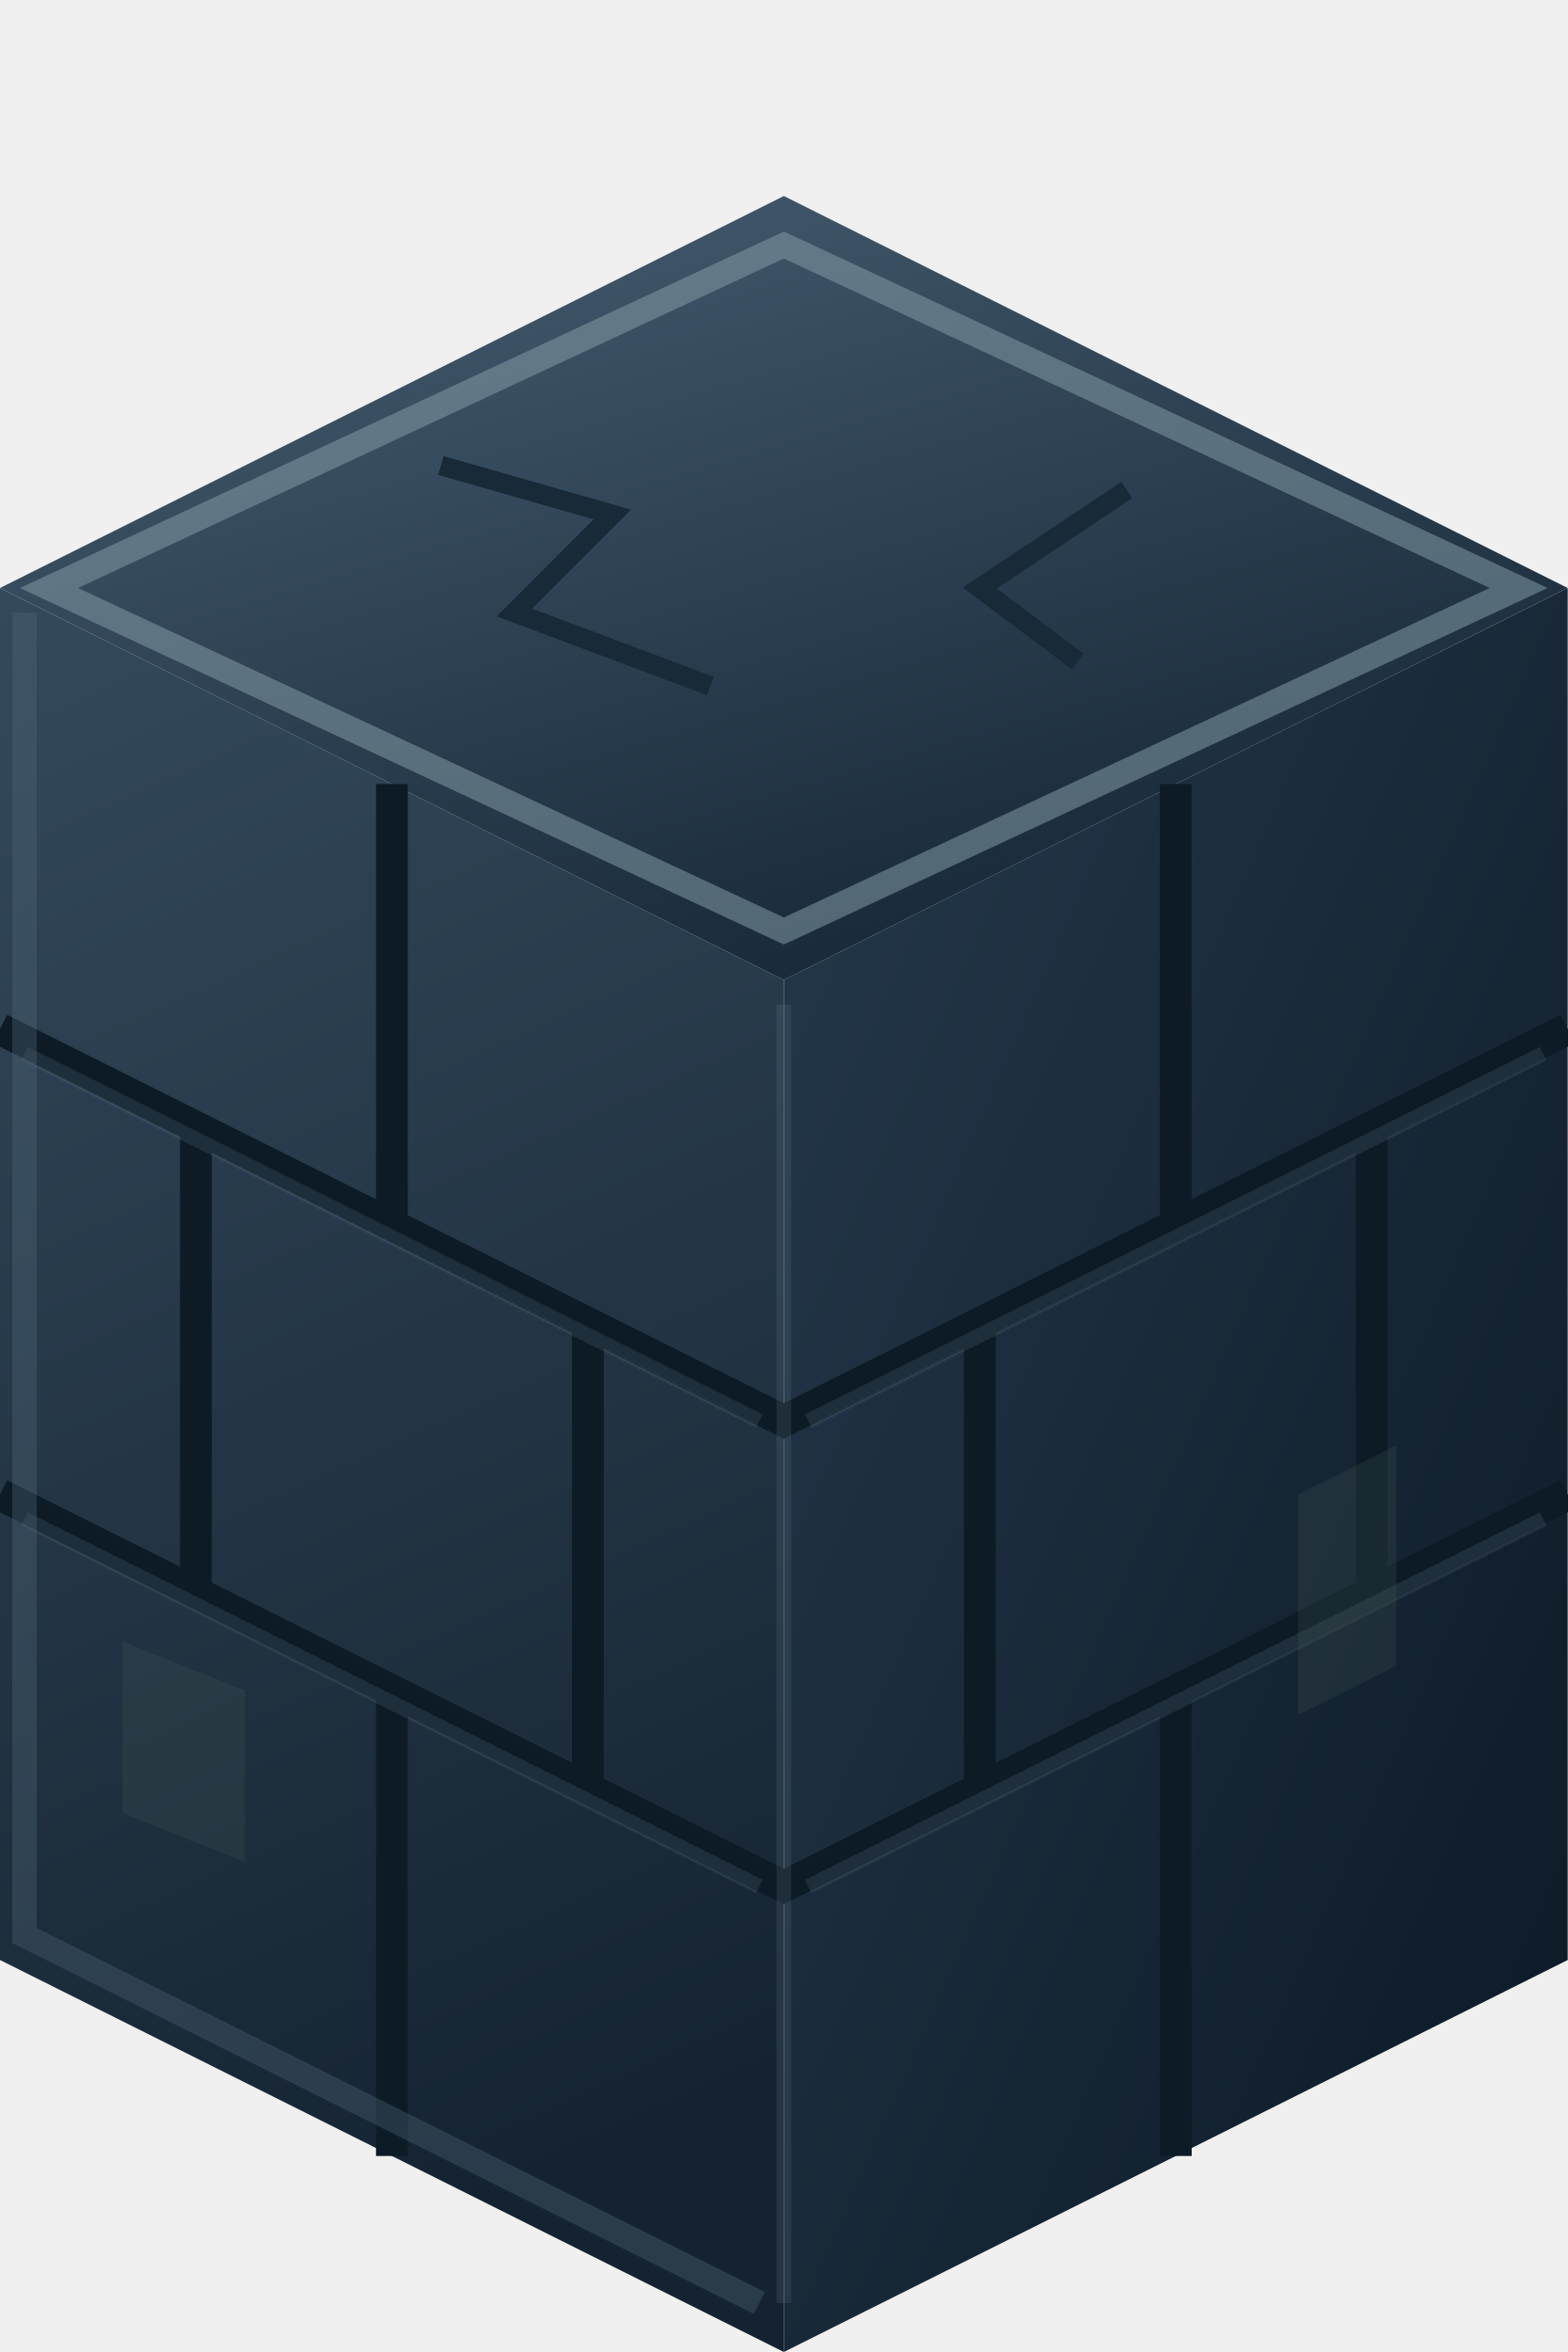
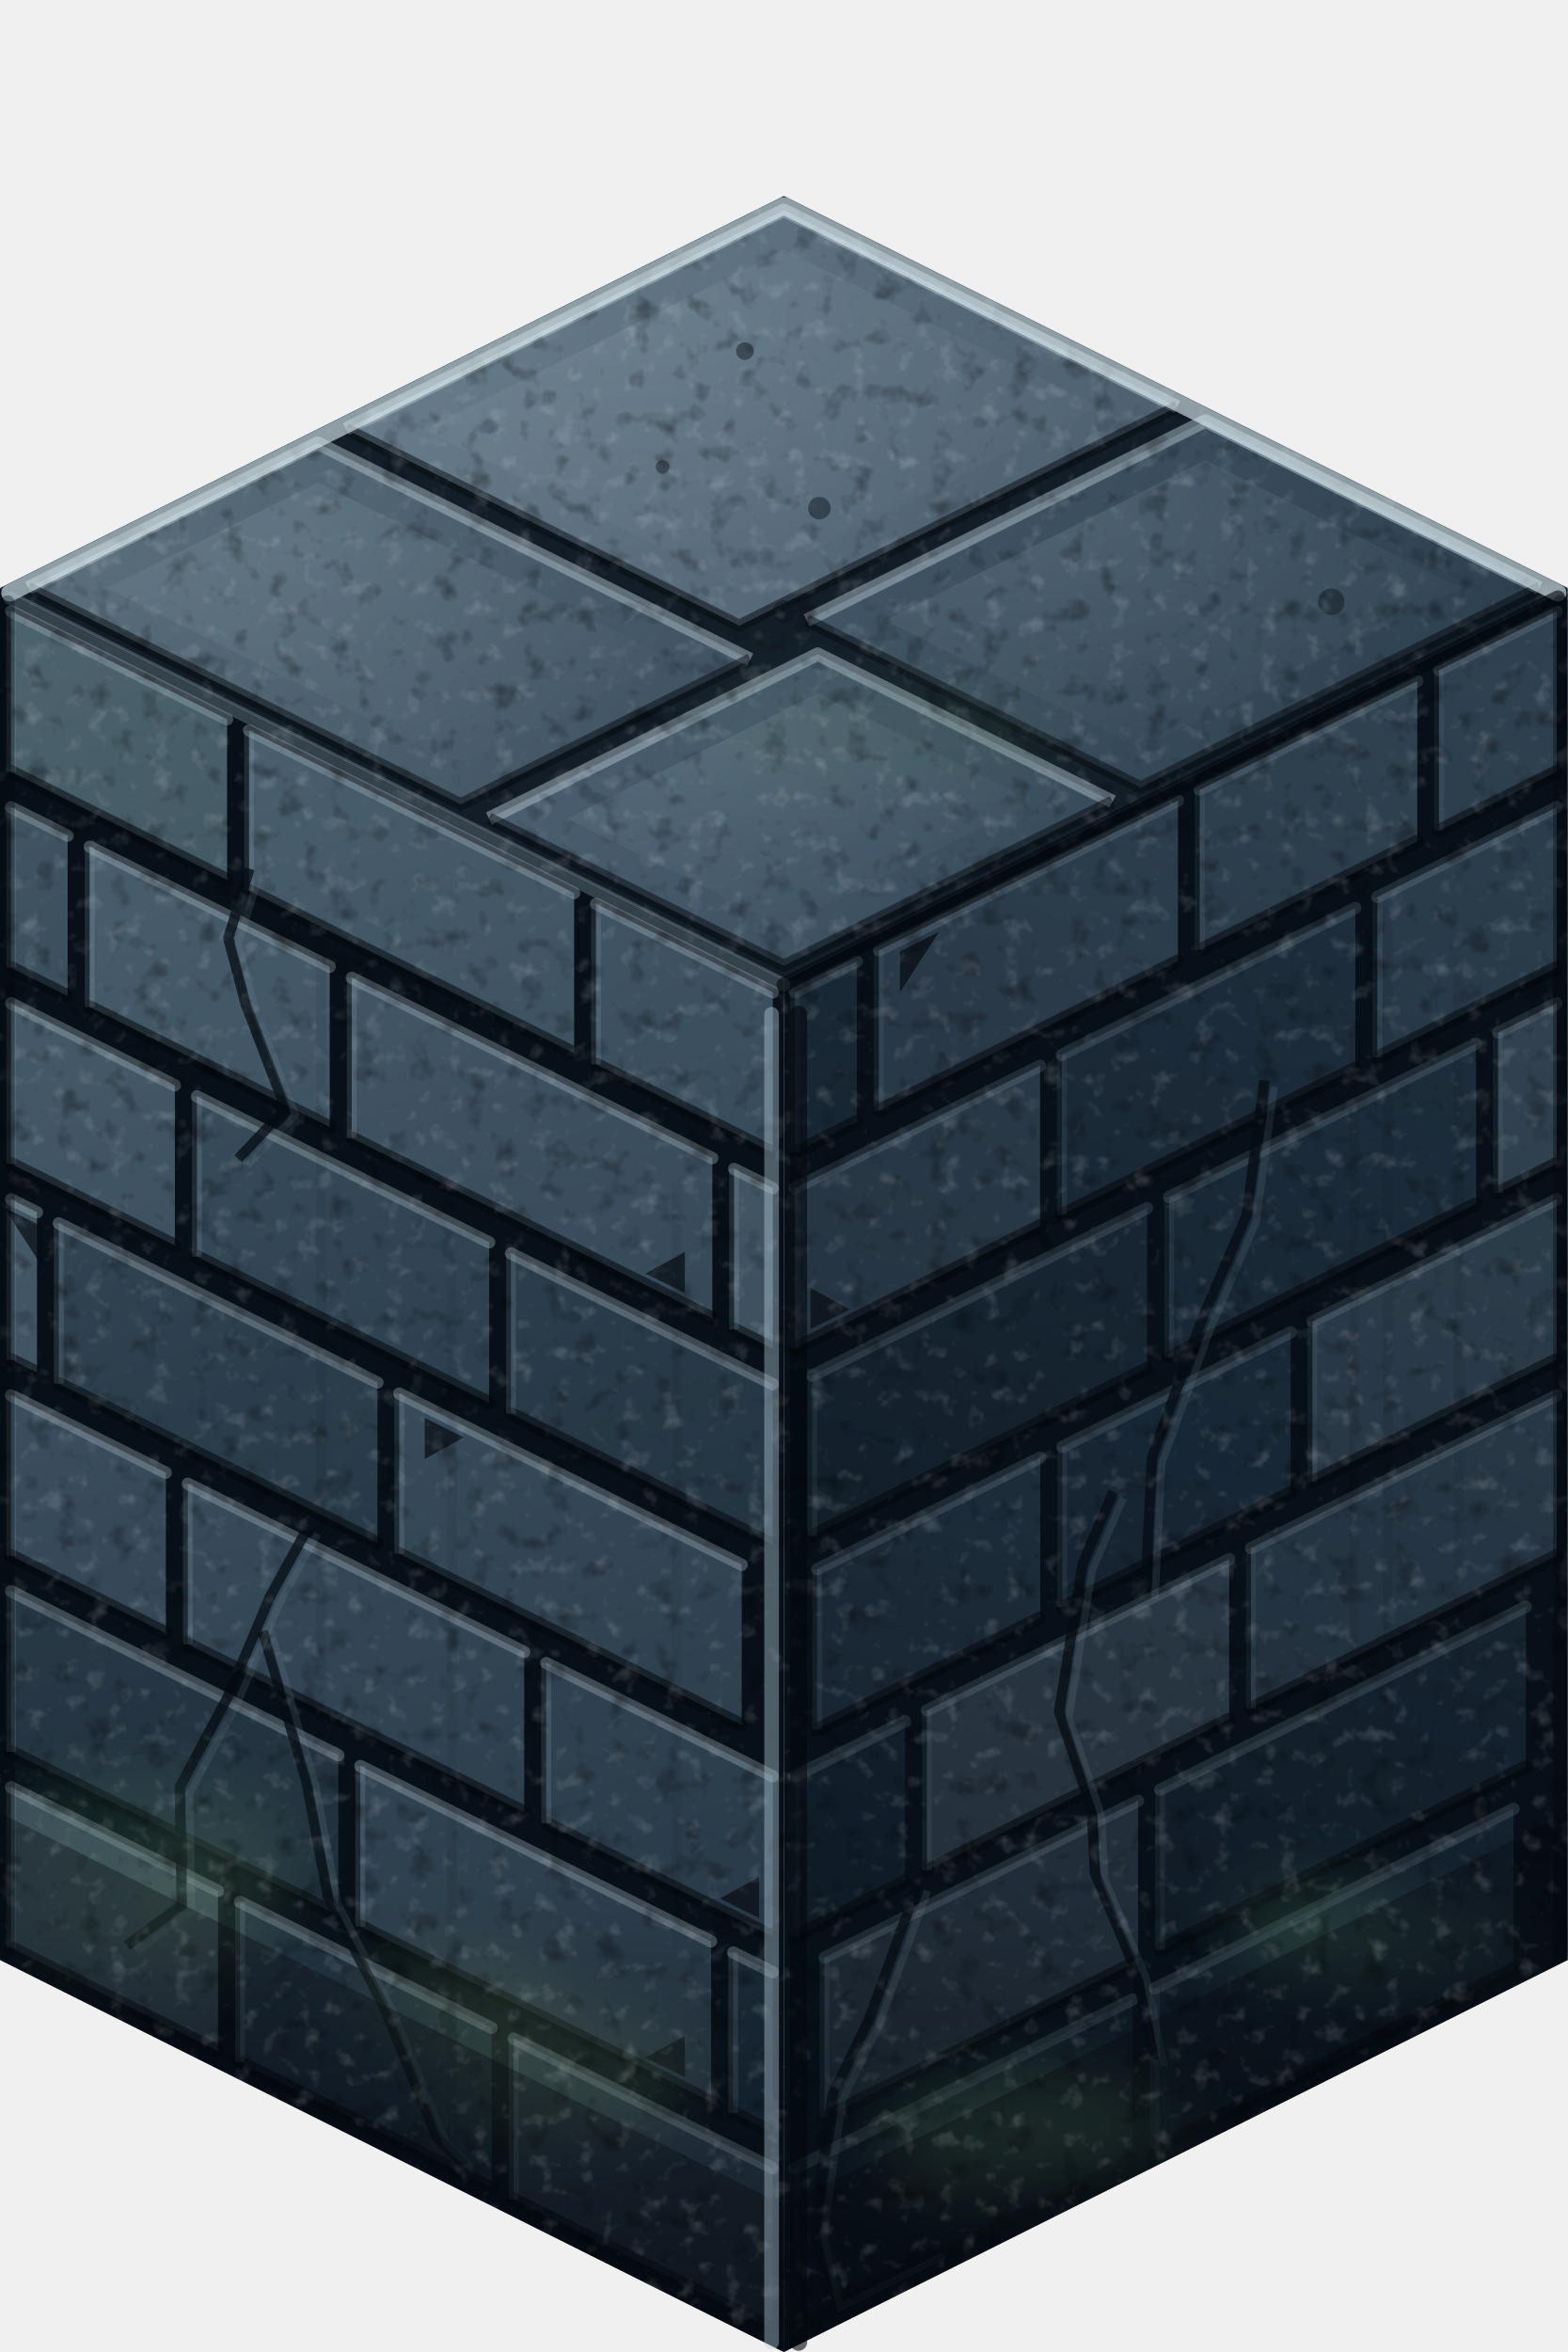
- <svg xmlns="http://www.w3.org/2000/svg" width="64" height="96" viewBox="0 0 64 96">
+ <svg xmlns="http://www.w3.org/2000/svg" width="192" height="288" viewBox="0 0 64 96">
  <defs>
-     <linearGradient id="stone" x2=".6" y2="1">
-       <stop stop-color="#496075" />
-       <stop offset="1" stop-color="#172837" />
-     </linearGradient>
-     <linearGradient id="left" x2=".2" y2="1">
-       <stop stop-color="#344a5c" />
-       <stop offset="1" stop-color="#152331" />
-     </linearGradient>
-     <linearGradient id="right" x2="1" y2="1">
-       <stop stop-color="#25394b" />
-       <stop offset="1" stop-color="#0c1825" />
-     </linearGradient>
-     <linearGradient id="cloak" x2=".8" y2="1">
-       <stop stop-color="#99d9ce" />
-       <stop offset=".3" stop-color="#397e80" />
-       <stop offset="1" stop-color="#102d3d" />
-     </linearGradient>
-     <linearGradient id="guard" x2=".5" y2="1">
-       <stop stop-color="#796b70" />
-       <stop offset=".5" stop-color="#443c50" />
-       <stop offset="1" stop-color="#1c2031" />
-     </linearGradient>
-     <linearGradient id="gold" x2=".5" y2="1">
-       <stop stop-color="#fff2bb" />
-       <stop offset=".55" stop-color="#dfa662" />
-       <stop offset="1" stop-color="#72502d" />
-     </linearGradient>
-     <radialGradient id="light">
-       <stop stop-color="#ffe5a4" stop-opacity=".85" />
-       <stop offset=".3" stop-color="#e6b574" stop-opacity=".3" />
-       <stop offset="1" stop-color="#e6b574" stop-opacity="0" />
+     <linearGradient id="wall-lit" gradientUnits="userSpaceOnUse" x1="0" y1="24" x2="30" y2="96">
+       <stop offset="0" stop-color="#5d7889" />
+       <stop offset=".45" stop-color="#3d5568" />
+       <stop offset="1" stop-color="#1b2d3d" />
+     </linearGradient>
+     <linearGradient id="wall-shade" gradientUnits="userSpaceOnUse" x1="64" y1="24" x2="34" y2="96">
+       <stop offset="0" stop-color="#2f4558" />
+       <stop offset=".5" stop-color="#1e3142" />
+       <stop offset="1" stop-color="#0b1621" />
+     </linearGradient>
+     <linearGradient id="wall-cap" gradientUnits="userSpaceOnUse" x1="8" y1="10" x2="56" y2="40">
+       <stop offset="0" stop-color="#7f9aab" />
+       <stop offset=".5" stop-color="#587186" />
+       <stop offset="1" stop-color="#3a5265" />
+     </linearGradient>
+     <linearGradient id="wall-damp" x1="0" y1="0" x2="0" y2="1">
+       <stop offset=".55" stop-color="#050d15" stop-opacity="0" />
+       <stop offset="1" stop-color="#050d15" stop-opacity=".62" />
+     </linearGradient>
+     <linearGradient id="wall-corner" x1="0" y1="0" x2="1" y2="0">
+       <stop offset="0" stop-color="#050d15" stop-opacity=".0" />
+       <stop offset="1" stop-color="#050d15" stop-opacity=".0" />
+     </linearGradient>
+     <radialGradient id="wall-sheen" cx=".3" cy=".2" r=".9">
+       <stop offset="0" stop-color="#b9d3df" stop-opacity=".28" />
+       <stop offset="1" stop-color="#b9d3df" stop-opacity="0" />
    </radialGradient>
-     <radialGradient id="teal">
-       <stop stop-color="#a1f1da" stop-opacity=".35" />
-       <stop offset="1" stop-color="#60b6ac" stop-opacity="0" />
-     </radialGradient>
+     <clipPath id="wall-left">
+       <polygon points="0 24 32 40 32 96 0 80" />
+     </clipPath>
+     <clipPath id="wall-right">
+       <polygon points="32 40 64 24 64 80 32 96" />
+     </clipPath>
+     <clipPath id="wall-top">
+       <polygon points="0 24 32 8 64 24 32 40" />
+     </clipPath>
+     <clipPath id="wall-all">
+       <polygon points="0 24 32 8 64 24 64 80 32 96 0 80" />
+     </clipPath>
+     <filter id="wall-grain" filterUnits="userSpaceOnUse" x="0" y="0" width="64" height="96" color-interpolation-filters="sRGB">
+       <feTurbulence type="fractalNoise" baseFrequency="1.15" numOctaves="3" seed="11" />
+       <feColorMatrix type="matrix" values="0 0 0 0 1 0 0 0 0 1 0 0 0 0 1 3.2 0 0 0 -1.9" />
+     </filter>
+     <filter id="wall-grain2" filterUnits="userSpaceOnUse" x="0" y="0" width="64" height="96" color-interpolation-filters="sRGB">
+       <feTurbulence type="fractalNoise" baseFrequency=".9" numOctaves="3" seed="23" />
+       <feColorMatrix type="matrix" values="0 0 0 0 0 0 0 0 0 0 0 0 0 0 0 -3.2 0 0 0 1.35" />
+     </filter>
+     <filter id="wall-soft" x="-20%" y="-20%" width="140%" height="140%">
+       <feGaussianBlur stdDeviation="1.3" />
+     </filter>
+     <filter id="wall-fine" x="-10%" y="-10%" width="120%" height="120%">
+       <feGaussianBlur stdDeviation=".35" />
+     </filter>
  </defs>
-   <g id="masonry">
-     <path d="M0 24 32 40v56L0 80Z" fill="url(#left)" />
-     <path d="m32 40 32-16v56L32 96Z" fill="url(#right)" />
-     <path d="m0 24 32-16 32 16-32 16Z" fill="url(#stone)" />
-     <path d="m2 24 30-14 30 14-30 14Z" fill="none" stroke="#8299a4" stroke-opacity=".55" />
-     <path d="m0 42 32 16 32-16M0 61l32 16 32-16M16 32v18m0 19v19M48 32v18m0 19v19M8 46v19m16-11v19m16-19v19m16-27v19" fill="none" stroke="#0d1b27" stroke-width="1.3" />
-     <path d="m1 43 30 15m2 0 30-15M1 62l30 15m2 0 30-15M32 41v53" fill="none" stroke="#718798" stroke-opacity=".18" stroke-width=".6" />
-     <path d="m18 19 7 2-4 4 8 3m17-8-6 4 4 3" fill="none" stroke="#182937" stroke-width=".8" />
-     <path d="m5 67 5 2v7l-5-2Zm48-6 4-2v9l-4 2Z" fill="#49605a" opacity=".2" />
-     <path d="M1 25v54l30 15" fill="none" stroke="#506778" stroke-opacity=".35" />
+   <g>
+     <g clip-path="url(#wall-left)">
+       <polygon points="0 24 32 40 32 96 0 80" fill="#07111a" />
+       <polygon points="0.45 24.95 9.27 29.36 9.27 35.91 0.45 31.5" fill="url(#wall-lit)" />
+       <polygon points="0.45 24.95 9.27 29.36 9.27 35.91 0.45 31.5" fill="#6f8f72" opacity=".12" />
+       <path d="M0.45 24.95L9.27 29.36" stroke="#d3e6ee" stroke-opacity="0.34" stroke-width=".5" stroke-linecap="round" />
+       <path d="M0.45 31.5L9.27 35.91" stroke="#02070c" stroke-opacity=".55" stroke-width=".55" stroke-linecap="round" />
+       <path d="M0.45 24.95L0.45 31.5" stroke="#d3e6ee" stroke-opacity="0.16" stroke-width=".4" />
+       <polygon points="10.17 29.81 23.44 36.45 23.44 42.99 10.17 36.36" fill="url(#wall-lit)" />
+       <polygon points="10.17 29.81 23.44 36.45 23.44 42.99 10.17 36.36" fill="#fff" opacity="0.04" />
+       <path d="M10.17 29.81L23.44 36.45" stroke="#d3e6ee" stroke-opacity="0.34" stroke-width=".5" stroke-linecap="round" />
+       <path d="M10.17 36.36L23.44 42.99" stroke="#02070c" stroke-opacity=".55" stroke-width=".55" stroke-linecap="round" />
+       <path d="M10.17 29.81L10.17 36.36" stroke="#d3e6ee" stroke-opacity="0.16" stroke-width=".4" />
+       <polygon points="24.33 36.89 31.55 40.5 31.55 47.05 24.33 43.44" fill="url(#wall-lit)" />
+       <polygon points="24.33 36.89 31.55 40.5 31.55 47.05 24.33 43.44" fill="#fff" opacity="0.03" />
+       <path d="M24.33 36.89L31.55 40.5" stroke="#d3e6ee" stroke-opacity="0.34" stroke-width=".5" stroke-linecap="round" />
+       <path d="M24.33 43.44L31.55 47.05" stroke="#02070c" stroke-opacity=".55" stroke-width=".55" stroke-linecap="round" />
+       <path d="M24.33 36.89L24.33 43.44" stroke="#d3e6ee" stroke-opacity="0.16" stroke-width=".4" />
+       <polygon points="0.45 32.95 2.76 34.11 2.76 40.65 0.45 39.5" fill="url(#wall-lit)" />
+       <polygon points="0.45 32.95 2.76 34.11 2.76 40.65 0.45 39.5" fill="#000" opacity="0.08" />
+       <path d="M0.45 32.95L2.76 34.11" stroke="#d3e6ee" stroke-opacity="0.34" stroke-width=".5" stroke-linecap="round" />
+       <path d="M0.45 39.5L2.76 40.65" stroke="#02070c" stroke-opacity=".55" stroke-width=".55" stroke-linecap="round" />
+       <path d="M0.45 32.95L0.45 39.5" stroke="#d3e6ee" stroke-opacity="0.16" stroke-width=".4" />
+       <polygon points="3.66 34.56 13.46 39.46 13.46 46 3.66 41.1" fill="url(#wall-lit)" />
+       <polygon points="3.66 34.56 13.46 39.46 13.46 46 3.66 41.1" fill="#fff" opacity="0.04" />
+       <path d="M3.66 34.56L13.46 39.46" stroke="#d3e6ee" stroke-opacity="0.34" stroke-width=".5" stroke-linecap="round" />
+       <path d="M3.66 41.1L13.46 46" stroke="#02070c" stroke-opacity=".55" stroke-width=".55" stroke-linecap="round" />
+       <path d="M3.66 34.56L3.66 41.1" stroke="#d3e6ee" stroke-opacity="0.16" stroke-width=".4" />
+       <polygon points="14.36 39.91 29.08 47.27 29.08 53.81 14.36 46.45" fill="url(#wall-lit)" />
+       <polygon points="14.36 39.91 29.08 47.27 29.08 53.81 14.36 46.45" fill="#7d8a98" opacity=".12" />
+       <path d="M14.36 39.91L29.08 47.27" stroke="#d3e6ee" stroke-opacity="0.34" stroke-width=".5" stroke-linecap="round" />
+       <path d="M14.36 46.45L29.08 53.81" stroke="#02070c" stroke-opacity=".55" stroke-width=".55" stroke-linecap="round" />
+       <path d="M14.36 39.91L14.36 46.45" stroke="#d3e6ee" stroke-opacity="0.16" stroke-width=".4" />
+       <path d="M27.96 52.78L26.36 51.98L27.96 51.1Z" fill="#050c13" opacity=".7" />
+       <polygon points="29.97 47.71 31.55 48.5 31.55 55.05 29.97 54.26" fill="url(#wall-lit)" />
+       <polygon points="29.97 47.71 31.55 48.5 31.55 55.05 29.97 54.26" fill="#fff" opacity="0.1" />
+       <path d="M29.97 47.71L31.55 48.5" stroke="#d3e6ee" stroke-opacity="0.34" stroke-width=".5" stroke-linecap="round" />
+       <path d="M29.97 54.26L31.55 55.05" stroke="#02070c" stroke-opacity=".55" stroke-width=".55" stroke-linecap="round" />
+       <path d="M29.97 47.71L29.97 54.26" stroke="#d3e6ee" stroke-opacity="0.16" stroke-width=".4" />
+       <polygon points="0.45 40.95 7.14 44.3 7.14 50.84 0.45 47.5" fill="url(#wall-lit)" />
+       <polygon points="0.45 40.95 7.14 44.3 7.14 50.84 0.45 47.5" fill="#fff" opacity="0.04" />
+       <path d="M0.45 40.95L7.14 44.3" stroke="#d3e6ee" stroke-opacity="0.34" stroke-width=".5" stroke-linecap="round" />
+       <path d="M0.45 47.5L7.14 50.84" stroke="#02070c" stroke-opacity=".55" stroke-width=".55" stroke-linecap="round" />
+       <path d="M0.45 40.95L0.45 47.5" stroke="#d3e6ee" stroke-opacity="0.16" stroke-width=".4" />
+       <polygon points="8.04 44.75 19.97 50.71 19.97 57.26 8.04 51.29" fill="url(#wall-lit)" />
+       <polygon points="8.04 44.75 19.97 50.71 19.97 57.26 8.04 51.29" fill="#000" opacity="0.07" />
+       <path d="M8.04 44.75L19.97 50.71" stroke="#d3e6ee" stroke-opacity="0.34" stroke-width=".5" stroke-linecap="round" />
+       <path d="M8.04 51.29L19.97 57.26" stroke="#02070c" stroke-opacity=".55" stroke-width=".55" stroke-linecap="round" />
+       <path d="M8.04 44.75L8.04 51.29" stroke="#d3e6ee" stroke-opacity="0.16" stroke-width=".4" />
+       <polygon points="20.86 51.16 31.55 56.5 31.55 63.05 20.86 57.7" fill="url(#wall-lit)" />
+       <polygon points="20.86 51.16 31.55 56.5 31.55 63.05 20.86 57.7" fill="#000" opacity="0.15" />
+       <path d="M20.86 51.16L31.55 56.5" stroke="#d3e6ee" stroke-opacity="0.34" stroke-width=".5" stroke-linecap="round" />
+       <path d="M20.86 57.7L31.55 63.05" stroke="#02070c" stroke-opacity=".55" stroke-width=".55" stroke-linecap="round" />
+       <path d="M20.86 51.16L20.86 57.7" stroke="#d3e6ee" stroke-opacity="0.16" stroke-width=".4" />
+       <polygon points="0.45 48.95 1.51 49.48 1.51 56.03 0.45 55.5" fill="url(#wall-lit)" />
+       <polygon points="0.45 48.95 1.51 49.48 1.51 56.03 0.45 55.5" fill="#fff" opacity="0.07" />
+       <path d="M0.45 48.95L1.51 49.48" stroke="#d3e6ee" stroke-opacity="0.34" stroke-width=".5" stroke-linecap="round" />
+       <path d="M0.45 55.5L1.51 56.03" stroke="#02070c" stroke-opacity=".55" stroke-width=".55" stroke-linecap="round" />
+       <path d="M0.45 48.95L0.45 55.5" stroke="#d3e6ee" stroke-opacity="0.16" stroke-width=".4" />
+       <path d="M1.76 50.08L0.16 49.28L1.76 51.76Z" fill="#050c13" opacity=".7" />
+       <polygon points="2.4 49.93 15.41 56.43 15.41 62.98 2.4 56.47" fill="url(#wall-lit)" />
+       <polygon points="2.4 49.93 15.41 56.43 15.41 62.98 2.4 56.47" fill="#000" opacity="0.14" />
+       <path d="M2.4 49.93L15.41 56.43" stroke="#d3e6ee" stroke-opacity="0.34" stroke-width=".5" stroke-linecap="round" />
+       <path d="M2.4 56.47L15.41 62.98" stroke="#02070c" stroke-opacity=".55" stroke-width=".55" stroke-linecap="round" />
+       <path d="M2.4 49.93L2.4 56.47" stroke="#d3e6ee" stroke-opacity="0.16" stroke-width=".4" />
+       <polygon points="16.3 56.88 30.28 63.87 30.28 70.41 16.3 63.42" fill="url(#wall-lit)" />
+       <polygon points="16.3 56.88 30.28 63.87 30.28 70.41 16.3 63.42" fill="#fff" opacity="0.05" />
+       <path d="M16.3 56.88L30.28 63.87" stroke="#d3e6ee" stroke-opacity="0.34" stroke-width=".5" stroke-linecap="round" />
+       <path d="M16.3 63.42L30.28 70.41" stroke="#02070c" stroke-opacity=".55" stroke-width=".55" stroke-linecap="round" />
+       <path d="M16.3 56.88L16.3 63.42" stroke="#d3e6ee" stroke-opacity="0.16" stroke-width=".4" />
+       <path d="M17.34 57.87L18.94 58.67L17.34 59.55Z" fill="#050c13" opacity=".7" />
+       <polygon points="0.45 56.95 6.77 60.11 6.77 66.66 0.45 63.5" fill="url(#wall-lit)" />
+       <polygon points="0.45 56.95 6.77 60.11 6.77 66.66 0.45 63.5" fill="#7d8a98" opacity=".12" />
+       <path d="M0.45 56.95L6.77 60.11" stroke="#d3e6ee" stroke-opacity="0.34" stroke-width=".5" stroke-linecap="round" />
+       <path d="M0.45 63.5L6.77 66.66" stroke="#02070c" stroke-opacity=".55" stroke-width=".55" stroke-linecap="round" />
+       <path d="M0.45 56.95L0.45 63.5" stroke="#d3e6ee" stroke-opacity="0.16" stroke-width=".4" />
+       <polygon points="7.67 60.56 21.4 67.43 21.4 73.97 7.67 67.11" fill="url(#wall-lit)" />
+       <polygon points="7.67 60.56 21.4 67.43 21.4 73.97 7.67 67.11" fill="#fff" opacity="0.05" />
+       <path d="M7.67 60.56L21.4 67.43" stroke="#d3e6ee" stroke-opacity="0.34" stroke-width=".5" stroke-linecap="round" />
+       <path d="M7.67 67.11L21.4 73.97" stroke="#02070c" stroke-opacity=".55" stroke-width=".55" stroke-linecap="round" />
+       <path d="M7.67 60.56L7.67 67.11" stroke="#d3e6ee" stroke-opacity="0.16" stroke-width=".4" />
+       <polygon points="22.3 67.88 31.55 72.5 31.55 79.05 22.3 74.42" fill="url(#wall-lit)" />
+       <polygon points="22.3 67.88 31.55 72.5 31.55 79.05 22.3 74.42" fill="#fff" opacity="0.05" />
+       <path d="M22.3 67.88L31.55 72.5" stroke="#d3e6ee" stroke-opacity="0.34" stroke-width=".5" stroke-linecap="round" />
+       <path d="M22.3 74.42L31.55 79.05" stroke="#02070c" stroke-opacity=".55" stroke-width=".55" stroke-linecap="round" />
+       <path d="M22.3 67.88L22.3 74.42" stroke="#d3e6ee" stroke-opacity="0.16" stroke-width=".4" />
+       <path d="M30.99 78.29L29.39 77.49L30.99 76.61Z" fill="#050c13" opacity=".7" />
+       <polygon points="0.45 64.95 13.81 71.64 13.81 78.18 0.45 71.5" fill="url(#wall-lit)" />
+       <polygon points="0.45 64.95 13.81 71.64 13.81 78.18 0.45 71.5" fill="#000" opacity="0.17" />
+       <path d="M0.45 64.95L13.81 71.64" stroke="#d3e6ee" stroke-opacity="0.34" stroke-width=".5" stroke-linecap="round" />
+       <path d="M0.45 71.5L13.81 78.18" stroke="#02070c" stroke-opacity=".55" stroke-width=".55" stroke-linecap="round" />
+       <path d="M0.45 64.95L0.45 71.5" stroke="#d3e6ee" stroke-opacity="0.16" stroke-width=".4" />
+       <polygon points="14.71 72.08 29.03 79.24 29.03 85.79 14.71 78.63" fill="url(#wall-lit)" />
+       <polygon points="14.71 72.08 29.03 79.24 29.03 85.79 14.71 78.63" fill="#fff" opacity="0.06" />
+       <path d="M14.71 72.08L29.03 79.24" stroke="#d3e6ee" stroke-opacity="0.34" stroke-width=".5" stroke-linecap="round" />
+       <path d="M14.71 78.63L29.03 85.79" stroke="#02070c" stroke-opacity=".55" stroke-width=".55" stroke-linecap="round" />
+       <path d="M14.71 72.08L14.71 78.63" stroke="#d3e6ee" stroke-opacity="0.16" stroke-width=".4" />
+       <path d="M27.96 84.78L26.36 83.98L27.96 83.1Z" fill="#050c13" opacity=".7" />
+       <polygon points="29.93 79.69 31.55 80.5 31.55 87.05 29.93 86.24" fill="url(#wall-lit)" />
+       <polygon points="29.93 79.69 31.55 80.5 31.55 87.05 29.93 86.24" fill="#000" opacity="0.11" />
+       <path d="M29.93 79.69L31.55 80.5" stroke="#d3e6ee" stroke-opacity="0.34" stroke-width=".5" stroke-linecap="round" />
+       <path d="M29.93 86.24L31.55 87.05" stroke="#02070c" stroke-opacity=".55" stroke-width=".55" stroke-linecap="round" />
+       <path d="M29.93 79.69L29.93 86.24" stroke="#d3e6ee" stroke-opacity="0.16" stroke-width=".4" />
+       <polygon points="0.45 72.95 8.9 77.18 8.9 83.72 0.45 79.5" fill="url(#wall-lit)" />
+       <polygon points="0.45 72.95 8.9 77.18 8.9 83.72 0.45 79.5" fill="#fff" opacity="0.1" />
+       <path d="M0.45 72.95L8.9 77.18" stroke="#d3e6ee" stroke-opacity="0.34" stroke-width=".5" stroke-linecap="round" />
+       <path d="M0.45 79.5L8.9 83.72" stroke="#02070c" stroke-opacity=".55" stroke-width=".55" stroke-linecap="round" />
+       <path d="M0.45 72.95L0.45 79.5" stroke="#d3e6ee" stroke-opacity="0.16" stroke-width=".4" />
+       <polygon points="9.8 77.63 20.07 82.77 20.07 89.31 9.8 84.17" fill="url(#wall-lit)" />
+       <polygon points="9.8 77.63 20.07 82.77 20.07 89.31 9.8 84.17" fill="#000" opacity="0.08" />
+       <path d="M9.8 77.63L20.07 82.77" stroke="#d3e6ee" stroke-opacity="0.34" stroke-width=".5" stroke-linecap="round" />
+       <path d="M9.8 84.17L20.07 89.31" stroke="#02070c" stroke-opacity=".55" stroke-width=".55" stroke-linecap="round" />
+       <path d="M9.8 77.63L9.8 84.17" stroke="#d3e6ee" stroke-opacity="0.16" stroke-width=".4" />
+       <polygon points="20.97 83.21 31.55 88.5 31.55 95.05 20.97 89.76" fill="url(#wall-lit)" />
+       <polygon points="20.97 83.21 31.55 88.5 31.55 95.05 20.97 89.76" fill="#fff" opacity="0.08" />
+       <path d="M20.97 83.21L31.55 88.5" stroke="#d3e6ee" stroke-opacity="0.34" stroke-width=".5" stroke-linecap="round" />
+       <path d="M20.97 89.76L31.55 95.05" stroke="#02070c" stroke-opacity=".55" stroke-width=".55" stroke-linecap="round" />
+       <path d="M20.97 83.21L20.97 89.76" stroke="#d3e6ee" stroke-opacity="0.16" stroke-width=".4" />
+       <path d="M10.73 66.58L12.51 72.73L13.39 77.43L15.68 81.93L17.84 87.25L18.98 88.37" fill="none" stroke="#050c13" stroke-opacity=".75" stroke-width=".42" stroke-linejoin="round" />
+       <path d="M10.73 66.58L12.51 72.73L13.39 77.43L15.68 81.93L17.84 87.25L18.98 88.37" transform="translate(.4 .25)" fill="none" stroke="#9fb8c6" stroke-opacity=".16" stroke-width=".3" />
+       <path d="M12.57 62.35L11.02 65.18L9.28 69.3L7.34 72.94L7.42 77.76L5.17 79.41" fill="none" stroke="#050c13" stroke-opacity=".75" stroke-width=".42" stroke-linejoin="round" />
+       <path d="M12.57 62.35L11.02 65.18L9.28 69.3L7.34 72.94L7.42 77.76L5.17 79.41" transform="translate(.4 .25)" fill="none" stroke="#9fb8c6" stroke-opacity=".16" stroke-width=".3" />
+       <path d="M10.19 35.46L9.32 38.29L10.04 41.01L11.66 45.25L9.72 47.3" fill="none" stroke="#050c13" stroke-opacity=".75" stroke-width=".42" stroke-linejoin="round" />
+       <path d="M10.19 35.46L9.32 38.29L10.04 41.01L11.66 45.25L9.72 47.3" transform="translate(.4 .25)" fill="none" stroke="#9fb8c6" stroke-opacity=".16" stroke-width=".3" />
+       <polygon points="0 54.8 32 70.8 32 96 0 80" fill="url(#wall-damp)" />
+       <g filter="url(#wall-soft)">
+         <ellipse cx="8.28" cy="78.01" rx="3.23" ry="2.6" fill="#7a9a6a" opacity="0.21" />
+         <ellipse cx="22.92" cy="84.61" rx="5.38" ry="2.69" fill="#7a9a6a" opacity="0.22" />
+         <ellipse cx="5.46" cy="74.99" rx="6.99" ry="2.32" fill="#5d8a6b" opacity="0.24" />
+         <ellipse cx="4.46" cy="78.65" rx="4.49" ry="1.68" fill="#5d8a6b" opacity="0.27" />
+         <ellipse cx="18.58" cy="81.59" rx="4.6" ry="2.07" fill="#7a9a6a" opacity="0.2" />
+       </g>
+       <path d="M27.48 49.24L27.8 78.35" stroke="#04090f" stroke-opacity=".28" stroke-width="1.48" stroke-linecap="round" filter="url(#wall-fine)" />
+       <path d="M12.94 37.99L13.26 68.28" stroke="#04090f" stroke-opacity=".28" stroke-width="0.97" stroke-linecap="round" filter="url(#wall-fine)" />
+       <path d="M18.31 52.75L18.63 94.96" stroke="#04090f" stroke-opacity=".28" stroke-width="1.34" stroke-linecap="round" filter="url(#wall-fine)" />
+     </g>
+     <g clip-path="url(#wall-right)">
+       <polygon points="32 40 64 24 64 80 32 96" fill="#07111a" />
+       <polygon points="32.45 40.5 34.98 39.24 34.98 45.78 32.45 47.05" fill="url(#wall-shade)" />
+       <polygon points="32.45 40.5 34.98 39.24 34.98 45.78 32.45 47.05" fill="#000" opacity="0.15" />
+       <path d="M32.45 40.5L34.98 39.24" stroke="#d3e6ee" stroke-opacity="0.16" stroke-width=".5" stroke-linecap="round" />
+       <path d="M32.45 47.05L34.98 45.78" stroke="#02070c" stroke-opacity=".55" stroke-width=".55" stroke-linecap="round" />
+       <path d="M32.45 40.5L32.45 47.05" stroke="#d3e6ee" stroke-opacity="0.08" stroke-width=".4" />
+       <polygon points="35.88 38.79 48.09 32.68 48.09 39.23 35.88 45.33" fill="url(#wall-shade)" />
+       <polygon points="35.88 38.79 48.09 32.68 48.09 39.23 35.88 45.33" fill="#fff" opacity="0.07" />
+       <path d="M35.88 38.79L48.09 32.68" stroke="#d3e6ee" stroke-opacity="0.16" stroke-width=".5" stroke-linecap="round" />
+       <path d="M35.88 45.33L48.09 39.23" stroke="#02070c" stroke-opacity=".55" stroke-width=".55" stroke-linecap="round" />
+       <path d="M35.88 38.79L35.88 45.33" stroke="#d3e6ee" stroke-opacity="0.08" stroke-width=".4" />
+       <path d="M36.74 38.83L38.34 38.03L36.74 40.51Z" fill="#050c13" opacity=".7" />
+       <polygon points="48.98 32.24 57.86 27.8 57.86 34.34 48.98 38.78" fill="url(#wall-shade)" />
+       <polygon points="48.98 32.24 57.86 27.8 57.86 34.34 48.98 38.78" fill="#fff" opacity="0.07" />
+       <path d="M48.98 32.24L57.86 27.8" stroke="#d3e6ee" stroke-opacity="0.16" stroke-width=".5" stroke-linecap="round" />
+       <path d="M48.98 38.78L57.86 34.34" stroke="#02070c" stroke-opacity=".55" stroke-width=".55" stroke-linecap="round" />
+       <path d="M48.98 32.24L48.98 38.78" stroke="#d3e6ee" stroke-opacity="0.08" stroke-width=".4" />
+       <polygon points="58.75 27.35 63.55 24.95 63.55 31.5 58.75 33.9" fill="url(#wall-shade)" />
+       <polygon points="58.75 27.35 63.55 24.95 63.55 31.5 58.75 33.9" fill="#fff" opacity="0.06" />
+       <path d="M58.75 27.35L63.55 24.95" stroke="#d3e6ee" stroke-opacity="0.16" stroke-width=".5" stroke-linecap="round" />
+       <path d="M58.75 33.9L63.55 31.5" stroke="#02070c" stroke-opacity=".55" stroke-width=".55" stroke-linecap="round" />
+       <path d="M58.75 27.35L58.75 33.9" stroke="#d3e6ee" stroke-opacity="0.08" stroke-width=".4" />
+       <polygon points="32.45 48.5 42.46 43.5 42.46 50.04 32.45 55.05" fill="url(#wall-shade)" />
+       <polygon points="32.45 48.5 42.46 43.5 42.46 50.04 32.45 55.05" fill="#fff" opacity="0.07" />
+       <path d="M32.45 48.5L42.46 43.5" stroke="#d3e6ee" stroke-opacity="0.16" stroke-width=".5" stroke-linecap="round" />
+       <path d="M32.45 55.05L42.46 50.04" stroke="#02070c" stroke-opacity=".55" stroke-width=".55" stroke-linecap="round" />
+       <path d="M32.45 48.5L32.45 55.05" stroke="#d3e6ee" stroke-opacity="0.08" stroke-width=".4" />
+       <path d="M33.09 54.25L34.69 53.45L33.09 52.57Z" fill="#050c13" opacity=".7" />
+       <polygon points="43.35 43.05 55.33 37.06 55.33 43.61 43.35 49.59" fill="url(#wall-shade)" />
+       <polygon points="43.35 43.05 55.33 37.06 55.33 43.61 43.35 49.59" fill="#000" opacity="0.12" />
+       <path d="M43.35 43.05L55.33 37.06" stroke="#d3e6ee" stroke-opacity="0.16" stroke-width=".5" stroke-linecap="round" />
+       <path d="M43.35 49.59L55.33 43.61" stroke="#02070c" stroke-opacity=".55" stroke-width=".55" stroke-linecap="round" />
+       <path d="M43.35 43.05L43.35 49.59" stroke="#d3e6ee" stroke-opacity="0.08" stroke-width=".4" />
+       <polygon points="56.23 36.61 63.55 32.95 63.55 39.5 56.23 43.16" fill="url(#wall-shade)" />
+       <polygon points="56.23 36.61 63.55 32.95 63.55 39.5 56.23 43.16" fill="#fff" opacity="0.05" />
+       <path d="M56.23 36.61L63.55 32.95" stroke="#d3e6ee" stroke-opacity="0.16" stroke-width=".5" stroke-linecap="round" />
+       <path d="M56.23 43.16L63.55 39.5" stroke="#02070c" stroke-opacity=".55" stroke-width=".55" stroke-linecap="round" />
+       <path d="M56.23 36.61L56.23 43.16" stroke="#d3e6ee" stroke-opacity="0.08" stroke-width=".4" />
+       <polygon points="33.16 56.15 46.83 49.31 46.83 55.86 33.16 62.69" fill="url(#wall-shade)" />
+       <polygon points="33.16 56.15 46.83 49.31 46.83 55.86 33.16 62.69" fill="#000" opacity="0.18" />
+       <path d="M33.16 56.15L46.83 49.31" stroke="#d3e6ee" stroke-opacity="0.16" stroke-width=".5" stroke-linecap="round" />
+       <path d="M33.16 62.69L46.83 55.86" stroke="#02070c" stroke-opacity=".55" stroke-width=".55" stroke-linecap="round" />
+       <path d="M33.16 56.15L33.16 62.69" stroke="#d3e6ee" stroke-opacity="0.08" stroke-width=".4" />
+       <polygon points="47.73 48.86 60.26 42.6 60.26 49.14 47.73 55.41" fill="url(#wall-shade)" />
+       <polygon points="47.73 48.86 60.26 42.6 60.26 49.14 47.73 55.41" fill="#000" opacity="0.11" />
+       <path d="M47.73 48.86L60.26 42.6" stroke="#d3e6ee" stroke-opacity="0.16" stroke-width=".5" stroke-linecap="round" />
+       <path d="M47.73 55.41L60.26 49.14" stroke="#02070c" stroke-opacity=".55" stroke-width=".55" stroke-linecap="round" />
+       <path d="M47.73 48.86L47.73 55.41" stroke="#d3e6ee" stroke-opacity="0.08" stroke-width=".4" />
+       <polygon points="61.16 42.15 63.55 40.95 63.55 47.5 61.16 48.69" fill="url(#wall-shade)" />
+       <polygon points="61.16 42.15 63.55 40.95 63.55 47.5 61.16 48.69" fill="#fff" opacity="0.1" />
+       <path d="M61.16 42.15L63.55 40.95" stroke="#d3e6ee" stroke-opacity="0.16" stroke-width=".5" stroke-linecap="round" />
+       <path d="M61.16 48.69L63.55 47.5" stroke="#02070c" stroke-opacity=".55" stroke-width=".55" stroke-linecap="round" />
+       <path d="M61.16 42.15L61.16 48.69" stroke="#d3e6ee" stroke-opacity="0.08" stroke-width=".4" />
+       <polygon points="33.36 64.05 42.47 59.49 42.47 66.04 33.36 70.59" fill="url(#wall-shade)" />
+       <polygon points="33.36 64.05 42.47 59.49 42.47 66.04 33.36 70.59" fill="#fff" opacity="0.03" />
+       <path d="M33.36 64.05L42.47 59.49" stroke="#d3e6ee" stroke-opacity="0.16" stroke-width=".5" stroke-linecap="round" />
+       <path d="M33.36 70.59L42.47 66.04" stroke="#02070c" stroke-opacity=".55" stroke-width=".55" stroke-linecap="round" />
+       <path d="M33.36 64.05L33.36 70.59" stroke="#d3e6ee" stroke-opacity="0.08" stroke-width=".4" />
+       <polygon points="43.37 59.05 52.69 54.38 52.69 60.93 43.37 65.59" fill="url(#wall-shade)" />
+       <polygon points="43.37 59.05 52.69 54.38 52.69 60.93 43.37 65.59" fill="#000" opacity="0.08" />
+       <path d="M43.37 59.05L52.69 54.38" stroke="#d3e6ee" stroke-opacity="0.16" stroke-width=".5" stroke-linecap="round" />
+       <path d="M43.37 65.59L52.69 60.93" stroke="#02070c" stroke-opacity=".55" stroke-width=".55" stroke-linecap="round" />
+       <path d="M43.37 59.05L43.37 65.59" stroke="#d3e6ee" stroke-opacity="0.08" stroke-width=".4" />
+       <polygon points="53.58 53.94 63.55 48.95 63.55 55.5 53.58 60.48" fill="url(#wall-shade)" />
+       <polygon points="53.58 53.94 63.55 48.95 63.55 55.5 53.58 60.48" fill="#fff" opacity="0.08" />
+       <path d="M53.58 53.94L63.55 48.95" stroke="#d3e6ee" stroke-opacity="0.16" stroke-width=".5" stroke-linecap="round" />
+       <path d="M53.58 60.48L63.55 55.5" stroke="#02070c" stroke-opacity=".55" stroke-width=".55" stroke-linecap="round" />
+       <path d="M53.58 53.94L53.58 60.48" stroke="#d3e6ee" stroke-opacity="0.08" stroke-width=".4" />
+       <polygon points="32.45 72.5 36.95 70.25 36.95 76.8 32.45 79.05" fill="url(#wall-shade)" />
+       <polygon points="32.45 72.5 36.95 70.25 36.95 76.8 32.45 79.05" fill="#000" opacity="0.08" />
+       <path d="M32.45 72.5L36.95 70.25" stroke="#d3e6ee" stroke-opacity="0.16" stroke-width=".5" stroke-linecap="round" />
+       <path d="M32.45 79.05L36.95 76.8" stroke="#02070c" stroke-opacity=".55" stroke-width=".55" stroke-linecap="round" />
+       <path d="M32.45 72.5L32.45 79.05" stroke="#d3e6ee" stroke-opacity="0.08" stroke-width=".4" />
+       <polygon points="37.84 69.81 50.18 63.64 50.18 70.18 37.84 76.35" fill="url(#wall-shade)" />
+       <polygon points="37.84 69.81 50.18 63.64 50.18 70.18 37.84 76.35" fill="#fff" opacity="0.1" />
+       <path d="M37.84 69.81L50.18 63.64" stroke="#d3e6ee" stroke-opacity="0.16" stroke-width=".5" stroke-linecap="round" />
+       <path d="M37.84 76.35L50.18 70.18" stroke="#02070c" stroke-opacity=".55" stroke-width=".55" stroke-linecap="round" />
+       <path d="M37.84 69.81L37.84 76.35" stroke="#d3e6ee" stroke-opacity="0.08" stroke-width=".4" />
+       <polygon points="51.07 63.19 63.55 56.95 63.55 63.5 51.07 69.74" fill="url(#wall-shade)" />
+       <polygon points="51.07 63.19 63.55 56.95 63.55 63.5 51.07 69.74" fill="#fff" opacity="0.07" />
+       <path d="M51.07 63.19L63.55 56.95" stroke="#d3e6ee" stroke-opacity="0.16" stroke-width=".5" stroke-linecap="round" />
+       <path d="M51.07 69.74L63.55 63.5" stroke="#02070c" stroke-opacity=".55" stroke-width=".55" stroke-linecap="round" />
+       <path d="M51.07 63.19L51.07 69.74" stroke="#d3e6ee" stroke-opacity="0.08" stroke-width=".4" />
+       <polygon points="33.66 79.9 46.46 73.5 46.46 80.04 33.66 86.44" fill="url(#wall-shade)" />
+       <polygon points="33.66 79.9 46.46 73.5 46.46 80.04 33.66 86.44" fill="#fff" opacity="0.08" />
+       <path d="M33.66 79.9L46.46 73.5" stroke="#d3e6ee" stroke-opacity="0.16" stroke-width=".5" stroke-linecap="round" />
+       <path d="M33.66 86.44L46.46 80.04" stroke="#02070c" stroke-opacity=".55" stroke-width=".55" stroke-linecap="round" />
+       <path d="M33.66 79.9L33.66 86.44" stroke="#d3e6ee" stroke-opacity="0.08" stroke-width=".4" />
+       <polygon points="47.36 73.05 62.29 65.58 62.29 72.13 47.36 79.59" fill="url(#wall-shade)" />
+       <polygon points="47.36 73.05 62.29 65.58 62.29 72.13 47.36 79.59" fill="#000" opacity="0.15" />
+       <path d="M47.36 73.05L62.29 65.58" stroke="#d3e6ee" stroke-opacity="0.16" stroke-width=".5" stroke-linecap="round" />
+       <path d="M47.36 79.59L62.29 72.13" stroke="#02070c" stroke-opacity=".55" stroke-width=".55" stroke-linecap="round" />
+       <path d="M47.36 73.05L47.36 79.59" stroke="#d3e6ee" stroke-opacity="0.08" stroke-width=".4" />
+       <polygon points="32.45 88.5 46.24 81.61 46.24 88.15 32.45 95.05" fill="url(#wall-shade)" />
+       <polygon points="32.45 88.5 46.24 81.61 46.24 88.15 32.45 95.05" fill="#000" opacity="0.08" />
+       <path d="M32.45 88.5L46.24 81.61" stroke="#d3e6ee" stroke-opacity="0.16" stroke-width=".5" stroke-linecap="round" />
+       <path d="M32.45 95.05L46.24 88.15" stroke="#02070c" stroke-opacity=".55" stroke-width=".55" stroke-linecap="round" />
+       <path d="M32.45 88.5L32.45 95.05" stroke="#d3e6ee" stroke-opacity="0.08" stroke-width=".4" />
+       <polygon points="47.14 81.16 61.79 73.83 61.79 80.38 47.14 87.7" fill="url(#wall-shade)" />
+       <polygon points="47.14 81.16 61.79 73.83 61.79 80.38 47.14 87.7" fill="#000" opacity="0.09" />
+       <path d="M47.14 81.16L61.79 73.83" stroke="#d3e6ee" stroke-opacity="0.16" stroke-width=".5" stroke-linecap="round" />
+       <path d="M47.14 87.7L61.79 80.38" stroke="#02070c" stroke-opacity=".55" stroke-width=".55" stroke-linecap="round" />
+       <path d="M47.14 81.16L47.14 87.7" stroke="#d3e6ee" stroke-opacity="0.08" stroke-width=".4" />
+       <path d="M51.62 44.11L50.89 49.6L49.05 53.91L47.03 59.49L46.75 65.02" fill="none" stroke="#050c13" stroke-opacity=".75" stroke-width=".42" stroke-linejoin="round" />
+       <path d="M51.62 44.11L50.89 49.6L49.05 53.91L47.03 59.49L46.75 65.02" transform="translate(.4 .25)" fill="none" stroke="#9fb8c6" stroke-opacity=".16" stroke-width=".3" />
+       <path d="M37.47 76.93L35.47 82.44L34 85.46L33.23 90.99L33.9 93.93L35.58 93.09L38.14 91.81" fill="none" stroke="#050c13" stroke-opacity=".75" stroke-width=".42" stroke-linejoin="round" />
+       <path d="M37.47 76.93L35.47 82.44L34 85.46L33.23 90.99L33.9 93.93L35.58 93.09L38.14 91.81" transform="translate(.4 .25)" fill="none" stroke="#9fb8c6" stroke-opacity=".16" stroke-width=".3" />
+       <path d="M45.45 60.89L44.19 63.85L43.24 69.86L44.57 73.86L44.7 76.46L46.4 80.49L47.13 84.07" fill="none" stroke="#050c13" stroke-opacity=".75" stroke-width=".42" stroke-linejoin="round" />
+       <path d="M45.45 60.89L44.19 63.85L43.24 69.86L44.57 73.86L44.7 76.46L46.4 80.49L47.13 84.07" transform="translate(.4 .25)" fill="none" stroke="#9fb8c6" stroke-opacity=".16" stroke-width=".3" />
+       <polygon points="32 70.8 64 54.8 64 80 32 96" fill="url(#wall-damp)" />
+       <g filter="url(#wall-soft)">
+         <ellipse cx="53.97" cy="78.59" rx="3.39" ry="1.78" fill="#5d8a6b" opacity="0.21" />
+         <ellipse cx="56.03" cy="79.13" rx="6.08" ry="1.38" fill="#5d8a6b" opacity="0.27" />
+         <ellipse cx="42.56" cy="86.95" rx="6.19" ry="2.22" fill="#5d8a6b" opacity="0.21" />
+         <ellipse cx="39.12" cy="87.65" rx="3.31" ry="2.3" fill="#7a9a6a" opacity="0.17" />
+         <ellipse cx="43.87" cy="86.48" rx="3.09" ry="1.87" fill="#7a9a6a" opacity="0.21" />
+       </g>
+       <path d="M59.39 40.13L59.71 69.33" stroke="#04090f" stroke-opacity=".28" stroke-width="1.59" stroke-linecap="round" filter="url(#wall-fine)" />
+       <path d="M56.51 37.8L56.83 71.67" stroke="#04090f" stroke-opacity=".28" stroke-width="1.04" stroke-linecap="round" filter="url(#wall-fine)" />
+       <path d="M55.13 42.53L55.45 69.83" stroke="#04090f" stroke-opacity=".28" stroke-width="0.88" stroke-linecap="round" filter="url(#wall-fine)" />
+     </g>
+     <g clip-path="url(#wall-top)">
+       <polygon points="32 8 64 24 32 40 0 24" fill="#16222e" />
+       <polygon points="32 8.58 48.06 16.61 30.18 25.54 14.12 17.52" fill="url(#wall-cap)" />
+       <polygon points="32 8.58 48.06 16.61 30.18 25.54 14.12 17.52" fill="#fff" opacity="0.1" />
+       <polygon points="32 10.18 44.86 16.61 30.18 23.94 17.32 17.52" fill="url(#wall-sheen)" opacity=".7" />
+       <path d="M14.12 17.52L32 8.58L48.06 16.61" fill="none" stroke="#d7eaf2" stroke-opacity=".5" stroke-width=".55" stroke-linejoin="round" />
+       <path d="M48.06 16.61L30.18 25.54L14.12 17.52" fill="none" stroke="#04090f" stroke-opacity=".5" stroke-width=".5" stroke-linejoin="round" />
+       <polygon points="49.21 17.18 62.85 24 46.57 32.14 32.93 25.32" fill="url(#wall-cap)" />
+       <polygon points="49.21 17.18 62.85 24 46.57 32.14 32.93 25.32" fill="#000" opacity="0.08" />
+       <polygon points="49.21 18.78 59.65 24 46.57 30.54 36.13 25.32" fill="url(#wall-sheen)" opacity=".7" />
+       <path d="M32.93 25.32L49.21 17.18L62.85 24" fill="none" stroke="#d7eaf2" stroke-opacity=".5" stroke-width=".55" stroke-linejoin="round" />
+       <path d="M62.85 24L46.57 32.14L32.93 25.32" fill="none" stroke="#04090f" stroke-opacity=".5" stroke-width=".5" stroke-linejoin="round" />
+       <polygon points="12.97 18.09 30.63 26.92 18.81 32.83 1.15 24" fill="url(#wall-cap)" />
+       <polygon points="12.97 18.09 30.63 26.92 18.81 32.83 1.15 24" fill="#000" opacity="0.11" />
+       <polygon points="12.97 19.69 27.43 26.92 18.81 31.23 4.35 24" fill="url(#wall-sheen)" opacity=".7" />
+       <path d="M1.15 24L12.97 18.09L30.63 26.92" fill="none" stroke="#d7eaf2" stroke-opacity=".5" stroke-width=".55" stroke-linejoin="round" />
+       <path d="M30.63 26.92L18.81 32.83L1.15 24" fill="none" stroke="#04090f" stroke-opacity=".5" stroke-width=".5" stroke-linejoin="round" />
+       <polygon points="33.38 26.7 45.42 32.72 32 39.42 19.96 33.41" fill="url(#wall-cap)" />
+       <polygon points="33.38 26.7 45.42 32.72 32 39.42 19.96 33.41" fill="#000" opacity="0.04" />
+       <polygon points="33.38 28.3 42.22 32.72 32 37.82 23.16 33.41" fill="url(#wall-sheen)" opacity=".7" />
+       <path d="M19.96 33.41L33.38 26.7L45.42 32.72" fill="none" stroke="#d7eaf2" stroke-opacity=".5" stroke-width=".55" stroke-linejoin="round" />
+       <path d="M45.42 32.72L32 39.42L19.96 33.41" fill="none" stroke="#04090f" stroke-opacity=".5" stroke-width=".5" stroke-linejoin="round" />
+       <circle cx="32" cy="24.97" r="0.47" fill="#0a141d" opacity=".45" />
+       <circle cx="27.05" cy="19.06" r="0.28" fill="#0a141d" opacity=".45" />
+       <circle cx="30.41" cy="14.33" r="0.36" fill="#0a141d" opacity=".45" />
+       <circle cx="54.35" cy="24.56" r="0.54" fill="#0a141d" opacity=".45" />
+       <circle cx="33.45" cy="20.74" r="0.46" fill="#0a141d" opacity=".45" />
+       <g filter="url(#wall-soft)">
+         <ellipse cx="36" cy="30" rx="8" ry="2.5" fill="#5d8a6b" opacity=".16" />
+         <ellipse cx="26" cy="19" rx="5" ry="1.6" fill="#7d8a98" opacity=".12" />
+       </g>
+     </g>
+     <polygon points="0 80 32 96 64 80 64 74 32 90 0 74" fill="#02070c" opacity=".35" clip-path="url(#wall-all)" />
+     <polygon points="0 24 32 8 64 24 64 80 32 96 0 80" fill="#030a10" opacity=".2" />
+     <g clip-path="url(#wall-all)">
+       <rect width="64" height="96" filter="url(#wall-grain)" opacity=".16" />
+       <rect width="64" height="96" filter="url(#wall-grain2)" opacity=".32" />
+     </g>
+     <g fill="none" stroke-linecap="round" stroke-linejoin="round">
+       <path d="M.4 24.2 32 8.4 63.6 24.2" stroke="#e1f1f7" stroke-opacity=".6" stroke-width=".7" />
+       <path d="M.4 24.4 32 40.2" stroke="#a9c2cf" stroke-opacity=".28" stroke-width=".55" />
+       <path d="M32 40.2 63.6 24.4" stroke="#02070c" stroke-opacity=".6" stroke-width=".6" />
+       <path d="M31.5 41.4V95.6" stroke="#b9d3df" stroke-opacity=".4" stroke-width=".6" />
+       <path d="M32.6 41.4V95.6" stroke="#02070c" stroke-opacity=".6" stroke-width=".7" />
+       <path d="M.3 24.6V79.7M63.7 24.6V79.7" stroke="#02070c" stroke-opacity=".35" stroke-width=".6" />
+     </g>
  </g>
</svg>
